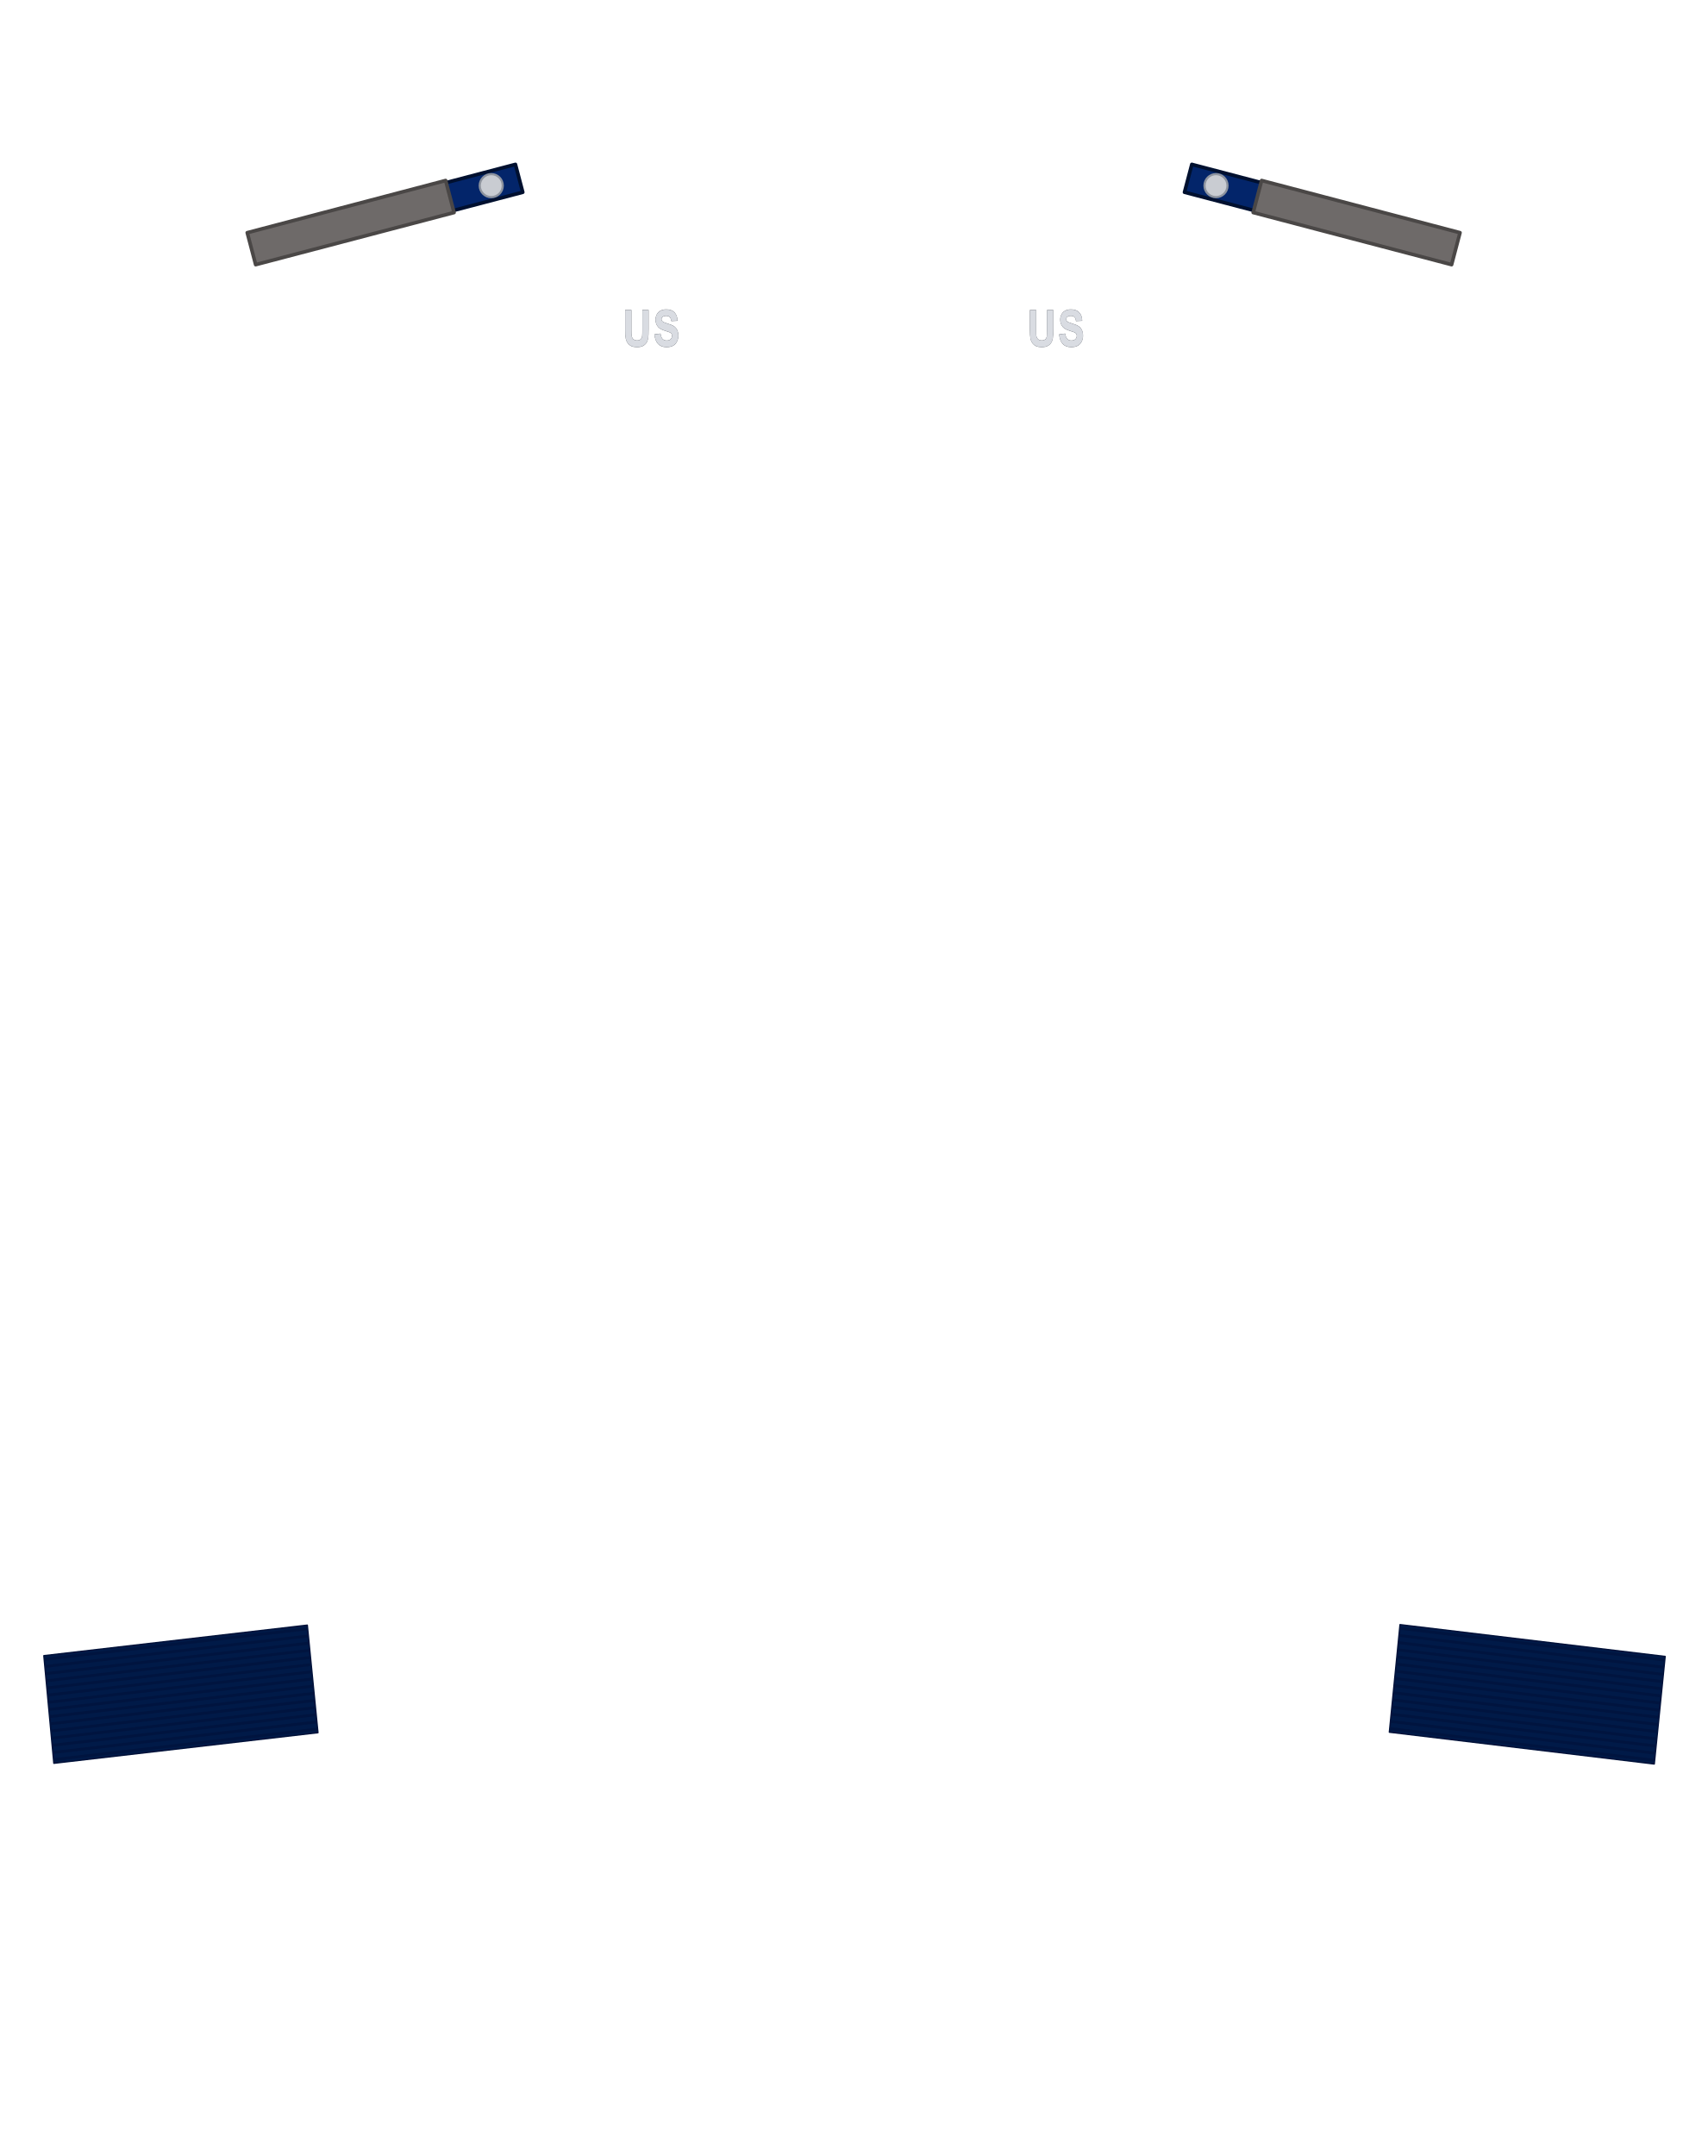
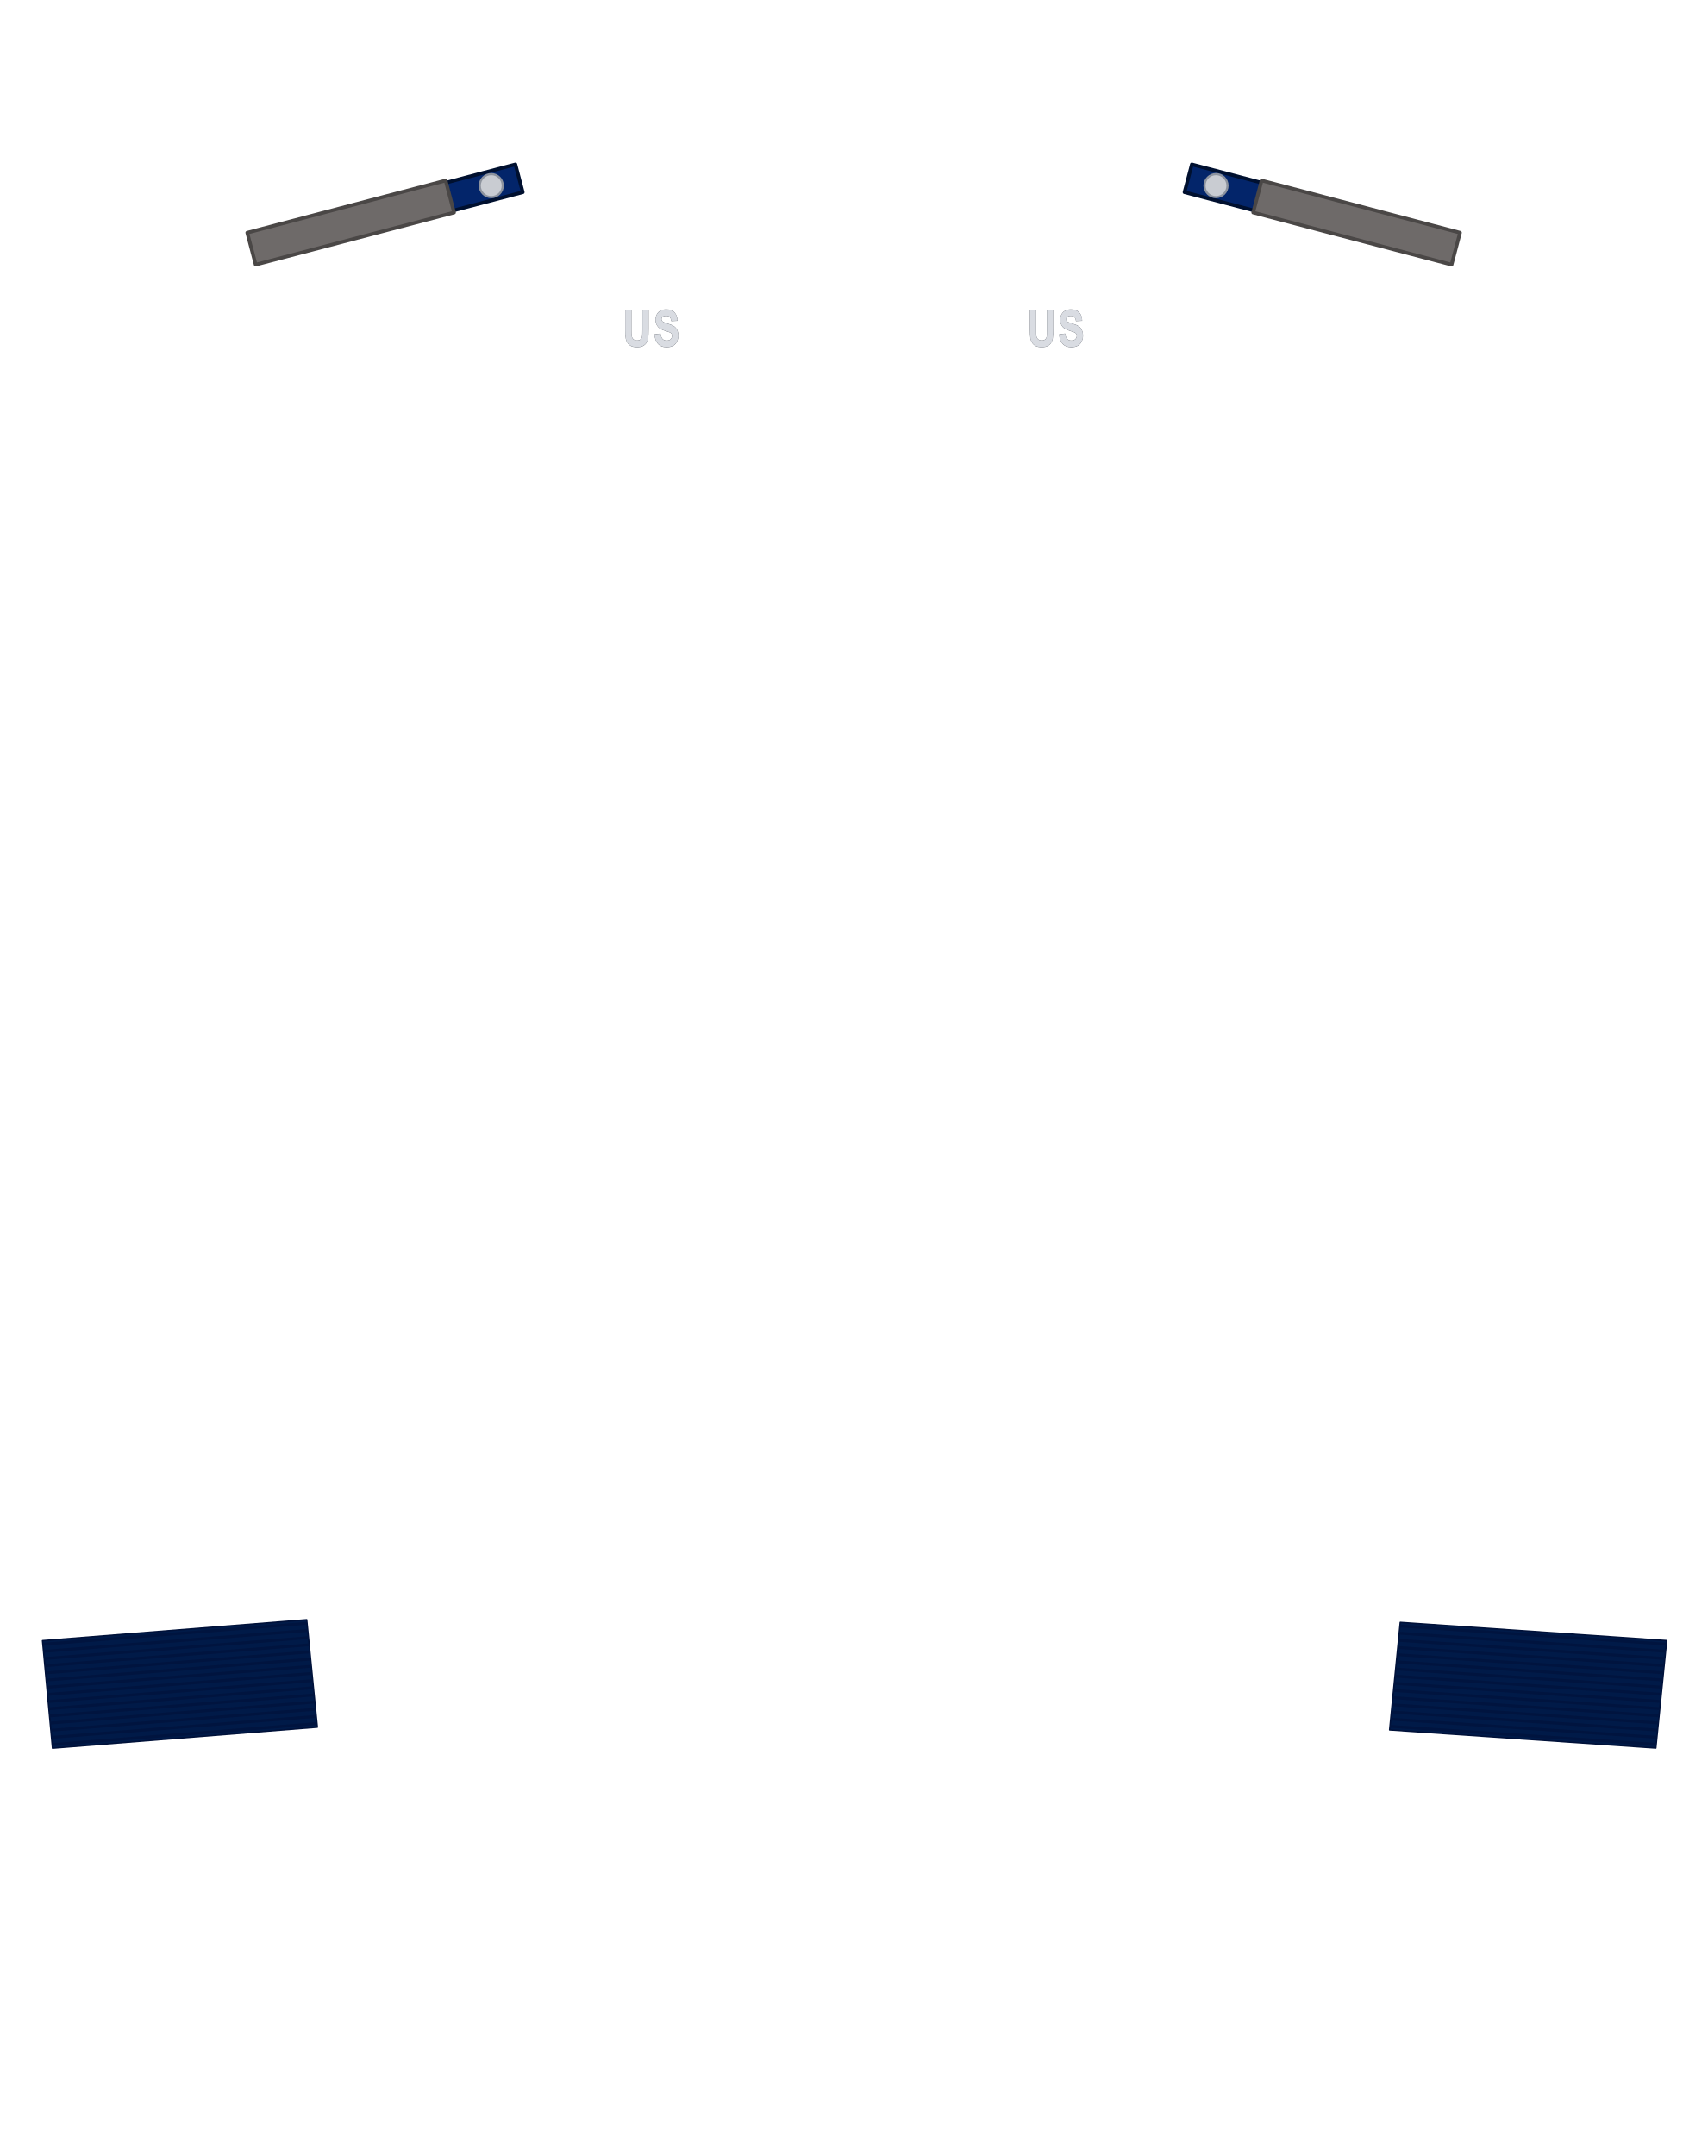
<svg xmlns="http://www.w3.org/2000/svg" width="23.726in" height="29.955in" viewBox="0 0 2372.6 2995.5" data-asset-id="garment-blues-class-a-coat-general-officer" data-source="original" data-units="0.01in">
  <g id="garment-blues-class-a-coat-general-officer__art" transform="translate(1186.300 12.500) scale(100.000)">
    <g id="garment-blues-class-a-coat-general-officer__epaulet-right">
      <path id="garment-blues-class-a-coat-general-officer__epaulet-right-body" d="M-8.400,3.131L-4.700,2.159L-4.598,2.546L-8.298,3.518Z" fill="#03256a" stroke="#00102f" stroke-width=".05" stroke-linejoin="round" />
      <circle cx="-5.036" cy="2.454" r="0.160" fill="#c9ccd2" stroke="#8d939e" stroke-width=".03" />
    </g>
    <g id="garment-blues-class-a-coat-general-officer__epaulet-sleeve-right">
      <path id="garment-blues-class-a-coat-general-officer__epaulet-sleeve-right-body" d="M-8.427,3.108L-5.670,2.383L-5.553,2.828L-8.310,3.552Z" fill="#6e6a69" stroke="#4a4746" stroke-width=".05" stroke-linejoin="round" />
    </g>
    <g id="garment-blues-class-a-coat-general-officer__rank-slot-right">
      <rect x="-8.427" y="2.383" width="2.874" height="1.170" fill="none" />
    </g>
    <g id="garment-blues-class-a-coat-general-officer__rank-rule-point-right">
      <rect x="-7.755" y="3.156" width=".02" height=".02" fill="none" />
    </g>
    <g id="garment-blues-class-a-coat-general-officer__epaulet-left">
      <path id="garment-blues-class-a-coat-general-officer__epaulet-left-body" d="M8.400,3.131L4.700,2.159L4.598,2.546L8.298,3.518Z" fill="#03256a" stroke="#00102f" stroke-width=".05" stroke-linejoin="round" />
      <circle cx="5.036" cy="2.454" r="0.160" fill="#c9ccd2" stroke="#8d939e" stroke-width=".03" />
    </g>
    <g id="garment-blues-class-a-coat-general-officer__epaulet-sleeve-left">
      <path id="garment-blues-class-a-coat-general-officer__epaulet-sleeve-left-body" d="M8.427,3.108L5.670,2.383L5.553,2.828L8.310,3.552Z" fill="#6e6a69" stroke="#4a4746" stroke-width=".05" stroke-linejoin="round" />
    </g>
    <g id="garment-blues-class-a-coat-general-officer__rank-slot-left">
      <rect x="5.553" y="2.383" width="2.874" height="1.170" fill="none" />
    </g>
    <g id="garment-blues-class-a-coat-general-officer__rank-rule-point-left">
      <rect x="7.735" y="3.156" width=".02" height=".02" fill="none" />
    </g>
    <g id="garment-blues-class-a-coat-general-officer__lapel-us-right">
      <rect x="-3.262" y="4.136" width="0.900" height="0.600" fill="none" />
      <g transform="translate(-2.812 4.436) scale(1.000) translate(2.812 -4.436)">
        <g fill="#d9dce2" stroke="#6b7079" stroke-width="1.2" paint-order="stroke">
          <g transform="translate(-3.212 4.686) scale(0.0056 0.00699)">
            <path transform="translate(0.000 0)" d="M7.18,-71.58L21.63,-71.58L21.63,-32.81Q21.63,-23.58 22.17,-20.85Q23.10,-16.46 26.59,-13.79Q30.08,-11.13 36.13,-11.13Q42.29,-11.13 45.41,-13.65Q48.54,-16.16 49.17,-19.82Q49.80,-23.49 49.80,-31.98L49.80,-71.58L64.26,-71.58L64.26,-33.98Q64.26,-21.09 63.09,-15.77Q61.91,-10.45 58.76,-6.79Q55.62,-3.12 50.34,-0.95Q45.07,1.22 36.57,1.22Q26.32,1.22 21.02,-1.15Q15.72,-3.52 12.65,-7.30Q9.57,-11.08 8.59,-15.23Q7.18,-21.39 7.18,-33.40Z" />
            <path transform="translate(76.217 0)" d="M3.61,-23.29L17.68,-24.66Q18.95,-17.58 22.83,-14.26Q26.71,-10.94 33.30,-10.94Q40.28,-10.94 43.82,-13.89Q47.36,-16.85 47.36,-20.80Q47.36,-23.34 45.87,-25.12Q44.38,-26.90 40.67,-28.22Q38.13,-29.10 29.10,-31.35Q17.48,-34.23 12.79,-38.43Q6.20,-44.34 6.20,-52.83Q6.20,-58.30 9.30,-63.06Q12.40,-67.82 18.24,-70.31Q24.07,-72.80 32.32,-72.80Q45.80,-72.80 52.61,-66.89Q59.42,-60.99 59.77,-51.12L45.31,-50.49Q44.38,-56.01 41.33,-58.42Q38.28,-60.84 32.18,-60.84Q25.88,-60.84 22.31,-58.25Q20.02,-56.59 20.02,-53.81Q20.02,-51.27 22.17,-49.46Q24.90,-47.17 35.45,-44.68Q46.00,-42.19 51.05,-39.53Q56.10,-36.87 58.96,-32.25Q61.82,-27.64 61.82,-20.85Q61.82,-14.70 58.40,-9.33Q54.98,-3.96 48.73,-1.34Q42.48,1.27 33.15,1.27Q19.58,1.27 12.30,-5.00Q5.03,-11.28 3.61,-23.29Z" />
          </g>
        </g>
      </g>
    </g>
    <g id="garment-blues-class-a-coat-general-officer__lapel-us-left">
      <rect x="2.362" y="4.136" width="0.900" height="0.600" fill="none" />
      <g transform="translate(2.812 4.436) scale(1.000) translate(-2.812 -4.436)">
        <g fill="#d9dce2" stroke="#6b7079" stroke-width="1.2" paint-order="stroke">
          <g transform="translate(2.412 4.686) scale(0.0056 0.00699)">
            <path transform="translate(0.000 0)" d="M7.18,-71.58L21.63,-71.58L21.63,-32.81Q21.63,-23.58 22.17,-20.85Q23.10,-16.46 26.59,-13.79Q30.08,-11.13 36.13,-11.13Q42.29,-11.13 45.41,-13.65Q48.54,-16.16 49.17,-19.82Q49.80,-23.49 49.80,-31.98L49.80,-71.58L64.26,-71.58L64.26,-33.98Q64.26,-21.09 63.09,-15.77Q61.91,-10.45 58.76,-6.79Q55.62,-3.12 50.34,-0.95Q45.07,1.22 36.57,1.22Q26.32,1.22 21.02,-1.15Q15.72,-3.52 12.65,-7.30Q9.57,-11.08 8.59,-15.23Q7.18,-21.39 7.18,-33.40Z" />
            <path transform="translate(76.217 0)" d="M3.61,-23.29L17.68,-24.66Q18.95,-17.58 22.83,-14.26Q26.71,-10.94 33.30,-10.94Q40.28,-10.94 43.82,-13.89Q47.36,-16.85 47.36,-20.80Q47.36,-23.34 45.87,-25.12Q44.38,-26.90 40.67,-28.22Q38.13,-29.10 29.10,-31.35Q17.48,-34.23 12.79,-38.43Q6.20,-44.34 6.20,-52.83Q6.20,-58.30 9.30,-63.06Q12.40,-67.82 18.24,-70.31Q24.07,-72.80 32.32,-72.80Q45.80,-72.80 52.61,-66.89Q59.42,-60.99 59.77,-51.12L45.31,-50.49Q44.38,-56.01 41.33,-58.42Q38.28,-60.84 32.18,-60.84Q25.88,-60.84 22.31,-58.25Q20.02,-56.59 20.02,-53.81Q20.02,-51.27 22.17,-49.46Q24.90,-47.17 35.45,-44.68Q46.00,-42.19 51.05,-39.53Q56.10,-36.87 58.96,-32.25Q61.82,-27.64 61.82,-20.85Q61.82,-14.70 58.40,-9.33Q54.98,-3.96 48.73,-1.34Q42.48,1.27 33.15,1.27Q19.58,1.27 12.30,-5.00Q5.03,-11.28 3.61,-23.29Z" />
          </g>
        </g>
      </g>
    </g>
    <g id="garment-blues-class-a-coat-general-officer__sleeve-braid-right">
-       <path id="garment-blues-class-a-coat-general-officer__sleeve-braid-right-body" d="M-11.114,24.373L-11.253,22.879L-7.593,22.455L-7.445,23.948Z" fill="#001a48" stroke="#001139" stroke-width=".02" stroke-linejoin="round" />
-       <path d="M-11.117,24.343L-11.120,24.303L-7.452,23.878L-7.448,23.918Z" fill="#00143f" />
-       <path d="M-11.126,24.244L-11.130,24.204L-7.462,23.779L-7.458,23.819Z" fill="#00143f" />
-       <path d="M-11.135,24.144L-11.139,24.104L-7.472,23.679L-7.468,23.719Z" fill="#00143f" />
-       <path d="M-11.145,24.044L-11.148,24.005L-7.482,23.580L-7.478,23.620Z" fill="#00143f" />
-       <path d="M-11.154,23.945L-11.157,23.905L-7.492,23.480L-7.488,23.520Z" fill="#00143f" />
-       <path d="M-11.163,23.845L-11.167,23.805L-7.501,23.381L-7.497,23.421Z" fill="#00143f" />
-       <path d="M-11.172,23.746L-11.176,23.706L-7.511,23.281L-7.507,23.321Z" fill="#00143f" />
-       <path d="M-11.181,23.646L-11.185,23.606L-7.521,23.182L-7.517,23.222Z" fill="#00143f" />
-       <path d="M-11.191,23.546L-11.194,23.507L-7.531,23.082L-7.527,23.122Z" fill="#00143f" />
-       <path d="M-11.200,23.447L-11.204,23.407L-7.541,22.983L-7.537,23.022Z" fill="#00143f" />
-       <path d="M-11.209,23.347L-11.213,23.307L-7.551,22.883L-7.547,22.923Z" fill="#00143f" />
-       <path d="M-11.218,23.248L-11.222,23.208L-7.561,22.784L-7.557,22.823Z" fill="#00143f" />
-       <path d="M-11.228,23.148L-11.231,23.108L-7.571,22.684L-7.567,22.724Z" fill="#00143f" />
-       <path d="M-11.237,23.048L-11.241,23.009L-7.580,22.585L-7.576,22.624Z" fill="#00143f" />
-       <path d="M-11.246,22.949L-11.250,22.909L-7.590,22.485L-7.586,22.525Z" fill="#00143f" />
+       <path id="garment-blues-class-a-coat-general-officer__sleeve-braid-right-body" d="M-11.133,24.164L-11.272,22.670L-7.601,22.379L-7.453,23.872Z" fill="#001a48" stroke="#001139" stroke-width=".02" stroke-linejoin="round" />
+       <path d="M-11.136,24.134L-11.140,24.094L-7.460,23.802L-7.456,23.842Z" fill="#00143f" />
+       <path d="M-11.145,24.034L-11.149,23.994L-7.469,23.702L-7.466,23.742Z" fill="#00143f" />
+       <path d="M-11.155,23.935L-11.158,23.895L-7.479,23.603L-7.475,23.643Z" fill="#00143f" />
+       <path d="M-11.164,23.835L-11.168,23.795L-7.489,23.503L-7.485,23.543Z" fill="#00143f" />
+       <path d="M-11.173,23.736L-11.177,23.696L-7.499,23.404L-7.495,23.444Z" fill="#00143f" />
+       <path d="M-11.182,23.636L-11.186,23.596L-7.509,23.304L-7.505,23.344Z" fill="#00143f" />
+       <path d="M-11.192,23.536L-11.195,23.497L-7.519,23.205L-7.515,23.245Z" fill="#00143f" />
+       <path d="M-11.201,23.437L-11.205,23.397L-7.529,23.105L-7.525,23.145Z" fill="#00143f" />
+       <path d="M-11.210,23.337L-11.214,23.297L-7.539,23.006L-7.535,23.045Z" fill="#00143f" />
+       <path d="M-11.219,23.238L-11.223,23.198L-7.548,22.906L-7.545,22.946Z" fill="#00143f" />
+       <path d="M-11.229,23.138L-11.232,23.098L-7.558,22.807L-7.554,22.846Z" fill="#00143f" />
+       <path d="M-11.238,23.038L-11.242,22.999L-7.568,22.707L-7.564,22.747Z" fill="#00143f" />
+       <path d="M-11.247,22.939L-11.251,22.899L-7.578,22.608L-7.574,22.647Z" fill="#00143f" />
+       <path d="M-11.256,22.839L-11.260,22.799L-7.588,22.508L-7.584,22.548Z" fill="#00143f" />
+       <path d="M-11.266,22.740L-11.269,22.700L-7.598,22.409L-7.594,22.448Z" fill="#00143f" />
    </g>
    <g id="garment-blues-class-a-coat-general-officer__sleeve-braid-left">
-       <path id="garment-blues-class-a-coat-general-officer__sleeve-braid-left-body" d="M11.126,24.383L11.277,22.890L7.594,22.448L7.446,23.941Z" fill="#001a48" stroke="#001139" stroke-width=".02" stroke-linejoin="round" />
-       <path d="M11.129,24.353L11.133,24.313L7.453,23.871L7.449,23.911Z" fill="#00143f" />
-       <path d="M11.139,24.254L11.143,24.214L7.463,23.772L7.459,23.812Z" fill="#00143f" />
-       <path d="M11.149,24.154L11.153,24.114L7.472,23.672L7.469,23.712Z" fill="#00143f" />
-       <path d="M11.159,24.055L11.163,24.015L7.482,23.573L7.478,23.613Z" fill="#00143f" />
-       <path d="M11.169,23.955L11.173,23.915L7.492,23.473L7.488,23.513Z" fill="#00143f" />
-       <path d="M11.179,23.856L11.183,23.816L7.502,23.374L7.498,23.414Z" fill="#00143f" />
-       <path d="M11.189,23.756L11.193,23.716L7.512,23.274L7.508,23.314Z" fill="#00143f" />
-       <path d="M11.199,23.657L11.203,23.617L7.522,23.175L7.518,23.215Z" fill="#00143f" />
-       <path d="M11.209,23.557L11.213,23.517L7.532,23.075L7.528,23.115Z" fill="#00143f" />
-       <path d="M11.219,23.458L11.223,23.418L7.542,22.976L7.538,23.016Z" fill="#00143f" />
-       <path d="M11.229,23.358L11.233,23.318L7.551,22.876L7.548,22.916Z" fill="#00143f" />
-       <path d="M11.239,23.259L11.244,23.219L7.561,22.777L7.557,22.816Z" fill="#00143f" />
-       <path d="M11.250,23.159L11.254,23.119L7.571,22.677L7.567,22.717Z" fill="#00143f" />
-       <path d="M11.260,23.060L11.264,23.020L7.581,22.578L7.577,22.617Z" fill="#00143f" />
-       <path d="M11.270,22.960L11.274,22.920L7.591,22.478L7.587,22.518Z" fill="#00143f" />
+       <path id="garment-blues-class-a-coat-general-officer__sleeve-braid-left-body" d="M11.148,24.162L11.299,22.669L7.597,22.416L7.449,23.910Z" fill="#001a48" stroke="#001139" stroke-width=".02" stroke-linejoin="round" />
+       <path d="M11.151,24.132L11.155,24.092L7.456,23.840L7.452,23.880Z" fill="#00143f" />
+       <path d="M11.161,24.033L11.165,23.993L7.466,23.741L7.462,23.780Z" fill="#00143f" />
+       <path d="M11.171,23.933L11.175,23.893L7.476,23.641L7.472,23.681Z" fill="#00143f" />
+       <path d="M11.181,23.833L11.185,23.794L7.485,23.541L7.481,23.581Z" fill="#00143f" />
+       <path d="M11.191,23.734L11.195,23.694L7.495,23.442L7.491,23.482Z" fill="#00143f" />
+       <path d="M11.201,23.634L11.205,23.595L7.505,23.342L7.501,23.382Z" fill="#00143f" />
+       <path d="M11.212,23.535L11.216,23.495L7.515,23.243L7.511,23.283Z" fill="#00143f" />
+       <path d="M11.222,23.435L11.226,23.395L7.525,23.143L7.521,23.183Z" fill="#00143f" />
+       <path d="M11.232,23.336L11.236,23.296L7.535,23.044L7.531,23.083Z" fill="#00143f" />
+       <path d="M11.242,23.236L11.246,23.196L7.545,22.944L7.541,22.984Z" fill="#00143f" />
+       <path d="M11.252,23.137L11.256,23.097L7.555,22.845L7.551,22.884Z" fill="#00143f" />
+       <path d="M11.262,23.037L11.266,22.997L7.564,22.745L7.561,22.785Z" fill="#00143f" />
+       <path d="M11.272,22.938L11.276,22.898L7.574,22.645L7.570,22.685Z" fill="#00143f" />
+       <path d="M11.282,22.838L11.286,22.798L7.584,22.546L7.580,22.586Z" fill="#00143f" />
+       <path d="M11.292,22.738L11.296,22.699L7.594,22.446L7.590,22.486Z" fill="#00143f" />
    </g>
  </g>
</svg>
